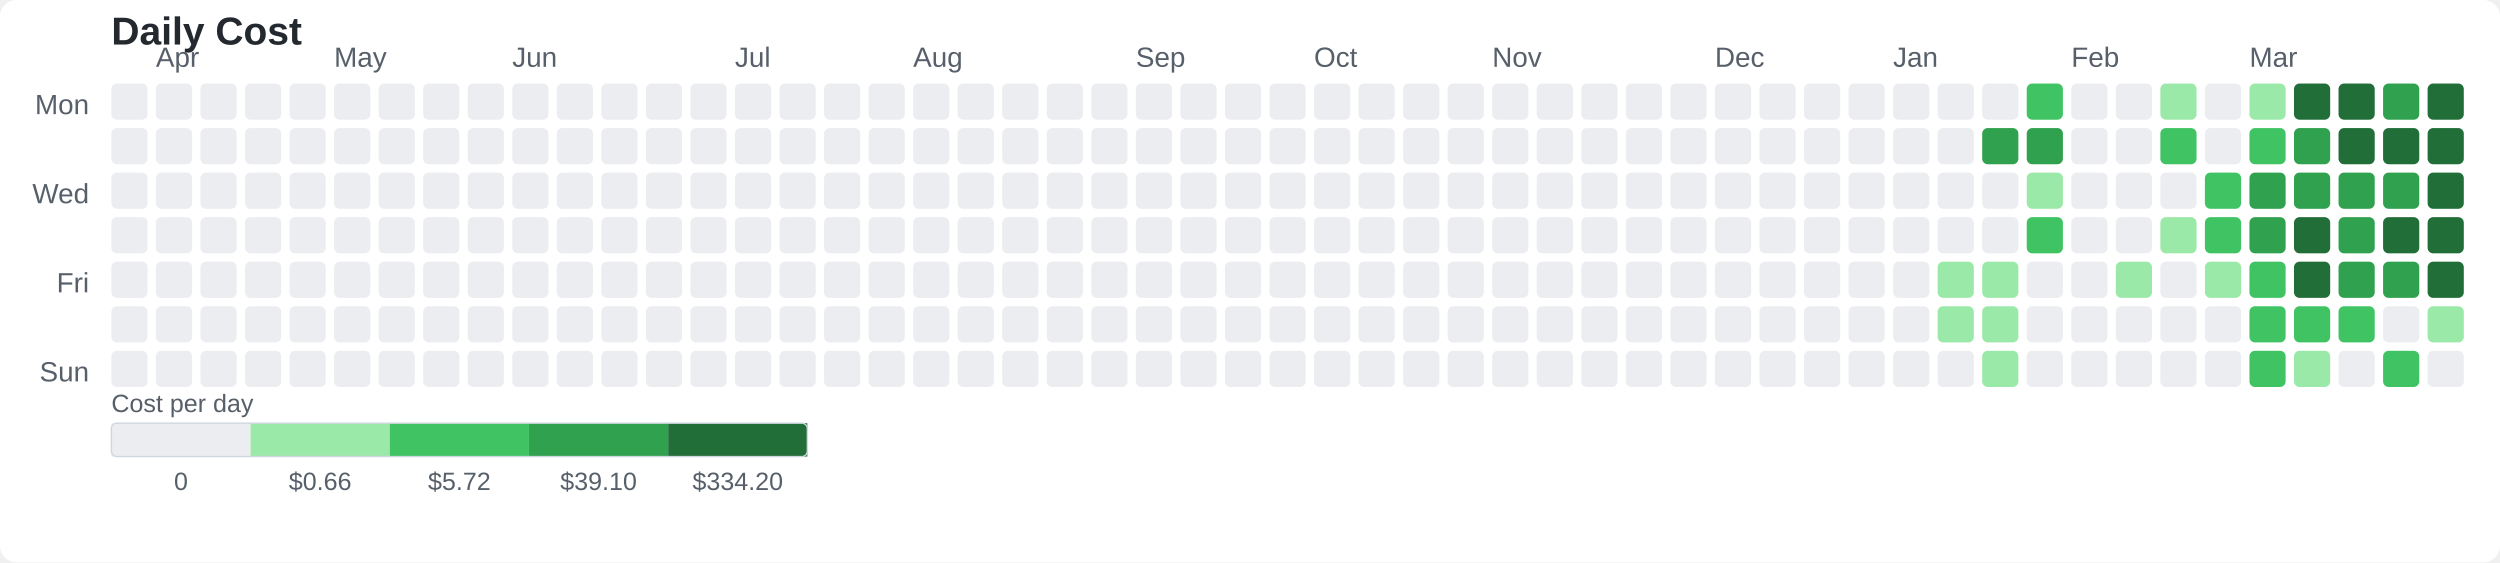
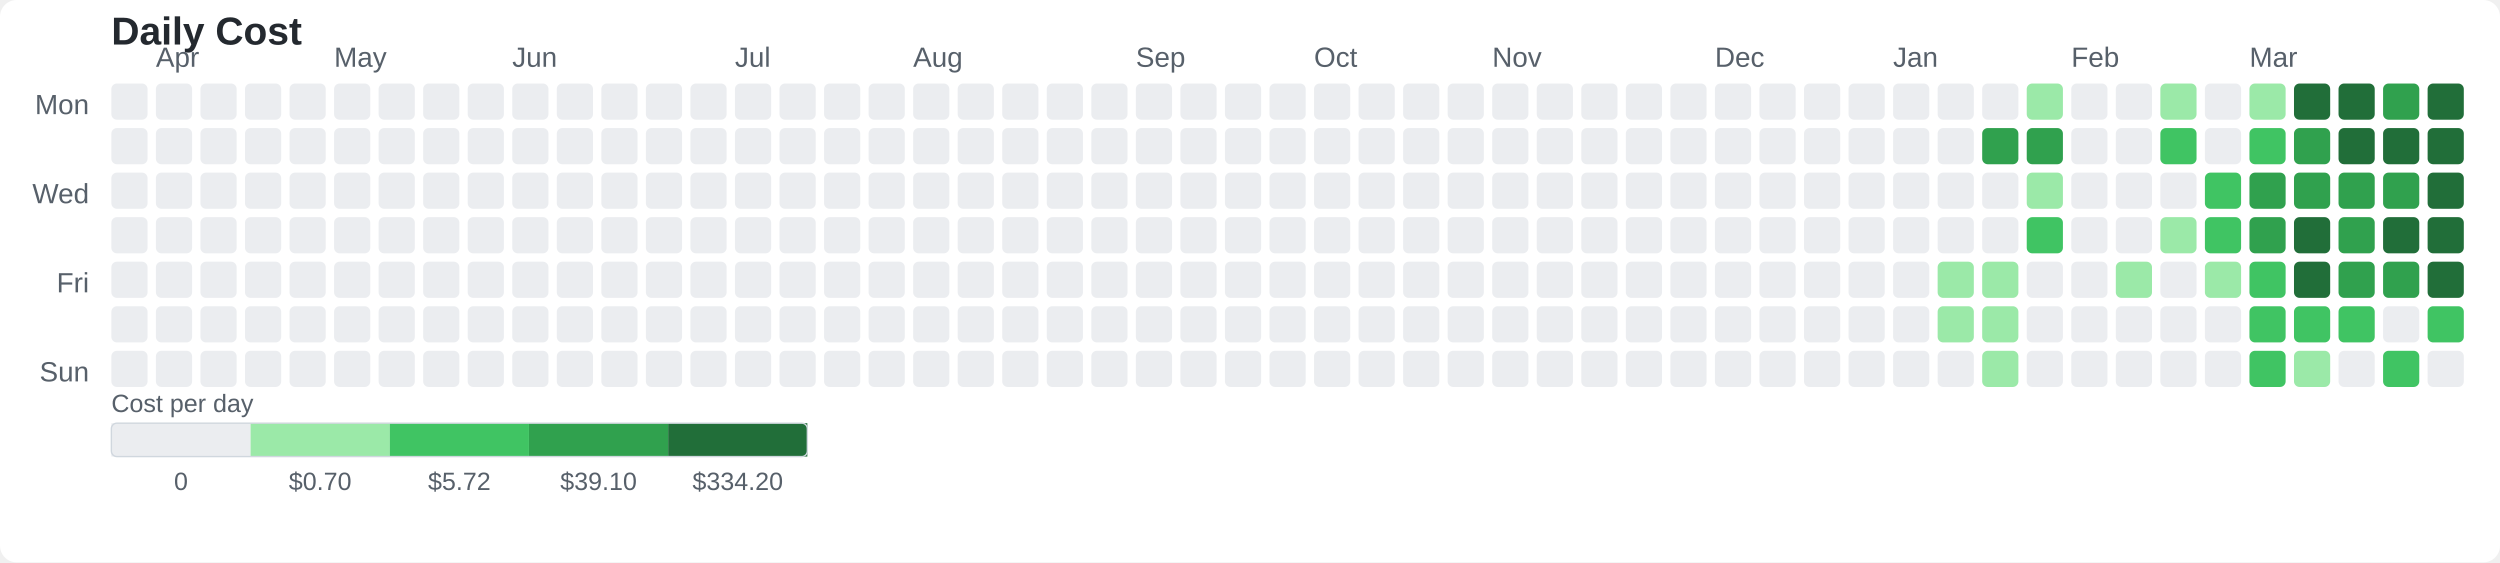
<svg xmlns="http://www.w3.org/2000/svg" width="898" height="202" viewBox="0 0 898 202">
  <rect width="898" height="202" fill="#ffffff" rx="6" />
  <text x="40" y="16" font-family="Arial, sans-serif" font-size="14" fill="#24292f" font-weight="bold">Daily Cost</text>
  <text x="32" y="41" font-family="Arial, sans-serif" font-size="10" fill="#57606a" text-anchor="end">Mon</text>
  <text x="32" y="73" font-family="Arial, sans-serif" font-size="10" fill="#57606a" text-anchor="end">Wed</text>
  <text x="32" y="105" font-family="Arial, sans-serif" font-size="10" fill="#57606a" text-anchor="end">Fri</text>
  <text x="32" y="137" font-family="Arial, sans-serif" font-size="10" fill="#57606a" text-anchor="end">Sun</text>
  <text x="56" y="24" font-family="Arial, sans-serif" font-size="10" fill="#57606a">Apr</text>
  <text x="120" y="24" font-family="Arial, sans-serif" font-size="10" fill="#57606a">May</text>
  <text x="184" y="24" font-family="Arial, sans-serif" font-size="10" fill="#57606a">Jun</text>
  <text x="264" y="24" font-family="Arial, sans-serif" font-size="10" fill="#57606a">Jul</text>
  <text x="328" y="24" font-family="Arial, sans-serif" font-size="10" fill="#57606a">Aug</text>
  <text x="408" y="24" font-family="Arial, sans-serif" font-size="10" fill="#57606a">Sep</text>
  <text x="472" y="24" font-family="Arial, sans-serif" font-size="10" fill="#57606a">Oct</text>
  <text x="536" y="24" font-family="Arial, sans-serif" font-size="10" fill="#57606a">Nov</text>
  <text x="616" y="24" font-family="Arial, sans-serif" font-size="10" fill="#57606a">Dec</text>
  <text x="680" y="24" font-family="Arial, sans-serif" font-size="10" fill="#57606a">Jan</text>
  <text x="744" y="24" font-family="Arial, sans-serif" font-size="10" fill="#57606a">Feb</text>
  <text x="808" y="24" font-family="Arial, sans-serif" font-size="10" fill="#57606a">Mar</text>
  <rect x="40" y="30" width="13" height="13" rx="2" ry="2" fill="#ebedf0" />
  <rect x="40" y="46" width="13" height="13" rx="2" ry="2" fill="#ebedf0" />
  <rect x="40" y="62" width="13" height="13" rx="2" ry="2" fill="#ebedf0" />
  <rect x="40" y="78" width="13" height="13" rx="2" ry="2" fill="#ebedf0" />
  <rect x="40" y="94" width="13" height="13" rx="2" ry="2" fill="#ebedf0" />
  <rect x="40" y="110" width="13" height="13" rx="2" ry="2" fill="#ebedf0">
    </rect>
  <rect x="40" y="126" width="13" height="13" rx="2" ry="2" fill="#ebedf0">
    </rect>
  <rect x="56" y="30" width="13" height="13" rx="2" ry="2" fill="#ebedf0">
    </rect>
  <rect x="56" y="46" width="13" height="13" rx="2" ry="2" fill="#ebedf0">
    </rect>
  <rect x="56" y="62" width="13" height="13" rx="2" ry="2" fill="#ebedf0">
    </rect>
  <rect x="56" y="78" width="13" height="13" rx="2" ry="2" fill="#ebedf0">
    </rect>
  <rect x="56" y="94" width="13" height="13" rx="2" ry="2" fill="#ebedf0">
    </rect>
  <rect x="56" y="110" width="13" height="13" rx="2" ry="2" fill="#ebedf0">
    </rect>
  <rect x="56" y="126" width="13" height="13" rx="2" ry="2" fill="#ebedf0">
    </rect>
  <rect x="72" y="30" width="13" height="13" rx="2" ry="2" fill="#ebedf0">
    </rect>
  <rect x="72" y="46" width="13" height="13" rx="2" ry="2" fill="#ebedf0">
    </rect>
  <rect x="72" y="62" width="13" height="13" rx="2" ry="2" fill="#ebedf0">
    </rect>
  <rect x="72" y="78" width="13" height="13" rx="2" ry="2" fill="#ebedf0">
    </rect>
  <rect x="72" y="94" width="13" height="13" rx="2" ry="2" fill="#ebedf0">
    </rect>
  <rect x="72" y="110" width="13" height="13" rx="2" ry="2" fill="#ebedf0">
    </rect>
  <rect x="72" y="126" width="13" height="13" rx="2" ry="2" fill="#ebedf0">
    </rect>
  <rect x="88" y="30" width="13" height="13" rx="2" ry="2" fill="#ebedf0">
    </rect>
  <rect x="88" y="46" width="13" height="13" rx="2" ry="2" fill="#ebedf0">
    </rect>
  <rect x="88" y="62" width="13" height="13" rx="2" ry="2" fill="#ebedf0">
    </rect>
  <rect x="88" y="78" width="13" height="13" rx="2" ry="2" fill="#ebedf0">
    </rect>
  <rect x="88" y="94" width="13" height="13" rx="2" ry="2" fill="#ebedf0">
    </rect>
  <rect x="88" y="110" width="13" height="13" rx="2" ry="2" fill="#ebedf0">
    </rect>
  <rect x="88" y="126" width="13" height="13" rx="2" ry="2" fill="#ebedf0">
    </rect>
  <rect x="104" y="30" width="13" height="13" rx="2" ry="2" fill="#ebedf0">
    </rect>
  <rect x="104" y="46" width="13" height="13" rx="2" ry="2" fill="#ebedf0">
    </rect>
  <rect x="104" y="62" width="13" height="13" rx="2" ry="2" fill="#ebedf0">
    </rect>
  <rect x="104" y="78" width="13" height="13" rx="2" ry="2" fill="#ebedf0">
    </rect>
  <rect x="104" y="94" width="13" height="13" rx="2" ry="2" fill="#ebedf0">
    </rect>
  <rect x="104" y="110" width="13" height="13" rx="2" ry="2" fill="#ebedf0">
    </rect>
  <rect x="104" y="126" width="13" height="13" rx="2" ry="2" fill="#ebedf0">
    </rect>
  <rect x="120" y="30" width="13" height="13" rx="2" ry="2" fill="#ebedf0">
    </rect>
  <rect x="120" y="46" width="13" height="13" rx="2" ry="2" fill="#ebedf0">
    </rect>
  <rect x="120" y="62" width="13" height="13" rx="2" ry="2" fill="#ebedf0">
    </rect>
  <rect x="120" y="78" width="13" height="13" rx="2" ry="2" fill="#ebedf0">
    </rect>
  <rect x="120" y="94" width="13" height="13" rx="2" ry="2" fill="#ebedf0">
    </rect>
  <rect x="120" y="110" width="13" height="13" rx="2" ry="2" fill="#ebedf0">
    </rect>
  <rect x="120" y="126" width="13" height="13" rx="2" ry="2" fill="#ebedf0">
    </rect>
  <rect x="136" y="30" width="13" height="13" rx="2" ry="2" fill="#ebedf0">
    </rect>
  <rect x="136" y="46" width="13" height="13" rx="2" ry="2" fill="#ebedf0">
    </rect>
  <rect x="136" y="62" width="13" height="13" rx="2" ry="2" fill="#ebedf0">
    </rect>
  <rect x="136" y="78" width="13" height="13" rx="2" ry="2" fill="#ebedf0">
    </rect>
  <rect x="136" y="94" width="13" height="13" rx="2" ry="2" fill="#ebedf0">
    </rect>
  <rect x="136" y="110" width="13" height="13" rx="2" ry="2" fill="#ebedf0">
    </rect>
  <rect x="136" y="126" width="13" height="13" rx="2" ry="2" fill="#ebedf0">
    </rect>
  <rect x="152" y="30" width="13" height="13" rx="2" ry="2" fill="#ebedf0">
    </rect>
  <rect x="152" y="46" width="13" height="13" rx="2" ry="2" fill="#ebedf0">
    </rect>
  <rect x="152" y="62" width="13" height="13" rx="2" ry="2" fill="#ebedf0">
    </rect>
  <rect x="152" y="78" width="13" height="13" rx="2" ry="2" fill="#ebedf0">
    </rect>
  <rect x="152" y="94" width="13" height="13" rx="2" ry="2" fill="#ebedf0">
    </rect>
  <rect x="152" y="110" width="13" height="13" rx="2" ry="2" fill="#ebedf0">
    </rect>
  <rect x="152" y="126" width="13" height="13" rx="2" ry="2" fill="#ebedf0">
    </rect>
  <rect x="168" y="30" width="13" height="13" rx="2" ry="2" fill="#ebedf0">
    </rect>
  <rect x="168" y="46" width="13" height="13" rx="2" ry="2" fill="#ebedf0">
    </rect>
  <rect x="168" y="62" width="13" height="13" rx="2" ry="2" fill="#ebedf0">
    </rect>
  <rect x="168" y="78" width="13" height="13" rx="2" ry="2" fill="#ebedf0">
    </rect>
  <rect x="168" y="94" width="13" height="13" rx="2" ry="2" fill="#ebedf0">
    </rect>
  <rect x="168" y="110" width="13" height="13" rx="2" ry="2" fill="#ebedf0">
    </rect>
  <rect x="168" y="126" width="13" height="13" rx="2" ry="2" fill="#ebedf0">
    </rect>
  <rect x="184" y="30" width="13" height="13" rx="2" ry="2" fill="#ebedf0">
    </rect>
  <rect x="184" y="46" width="13" height="13" rx="2" ry="2" fill="#ebedf0">
    </rect>
  <rect x="184" y="62" width="13" height="13" rx="2" ry="2" fill="#ebedf0">
    </rect>
  <rect x="184" y="78" width="13" height="13" rx="2" ry="2" fill="#ebedf0">
    </rect>
  <rect x="184" y="94" width="13" height="13" rx="2" ry="2" fill="#ebedf0">
    </rect>
  <rect x="184" y="110" width="13" height="13" rx="2" ry="2" fill="#ebedf0">
    </rect>
  <rect x="184" y="126" width="13" height="13" rx="2" ry="2" fill="#ebedf0">
    </rect>
  <rect x="200" y="30" width="13" height="13" rx="2" ry="2" fill="#ebedf0">
    </rect>
  <rect x="200" y="46" width="13" height="13" rx="2" ry="2" fill="#ebedf0">
    </rect>
  <rect x="200" y="62" width="13" height="13" rx="2" ry="2" fill="#ebedf0">
    </rect>
  <rect x="200" y="78" width="13" height="13" rx="2" ry="2" fill="#ebedf0">
    </rect>
  <rect x="200" y="94" width="13" height="13" rx="2" ry="2" fill="#ebedf0">
    </rect>
  <rect x="200" y="110" width="13" height="13" rx="2" ry="2" fill="#ebedf0">
    </rect>
  <rect x="200" y="126" width="13" height="13" rx="2" ry="2" fill="#ebedf0">
    </rect>
  <rect x="216" y="30" width="13" height="13" rx="2" ry="2" fill="#ebedf0">
    </rect>
  <rect x="216" y="46" width="13" height="13" rx="2" ry="2" fill="#ebedf0">
    </rect>
  <rect x="216" y="62" width="13" height="13" rx="2" ry="2" fill="#ebedf0">
    </rect>
  <rect x="216" y="78" width="13" height="13" rx="2" ry="2" fill="#ebedf0">
    </rect>
  <rect x="216" y="94" width="13" height="13" rx="2" ry="2" fill="#ebedf0">
    </rect>
  <rect x="216" y="110" width="13" height="13" rx="2" ry="2" fill="#ebedf0">
    </rect>
  <rect x="216" y="126" width="13" height="13" rx="2" ry="2" fill="#ebedf0">
    </rect>
  <rect x="232" y="30" width="13" height="13" rx="2" ry="2" fill="#ebedf0">
    </rect>
  <rect x="232" y="46" width="13" height="13" rx="2" ry="2" fill="#ebedf0">
    </rect>
  <rect x="232" y="62" width="13" height="13" rx="2" ry="2" fill="#ebedf0">
    </rect>
  <rect x="232" y="78" width="13" height="13" rx="2" ry="2" fill="#ebedf0">
    </rect>
  <rect x="232" y="94" width="13" height="13" rx="2" ry="2" fill="#ebedf0">
    </rect>
  <rect x="232" y="110" width="13" height="13" rx="2" ry="2" fill="#ebedf0">
    </rect>
  <rect x="232" y="126" width="13" height="13" rx="2" ry="2" fill="#ebedf0">
    </rect>
  <rect x="248" y="30" width="13" height="13" rx="2" ry="2" fill="#ebedf0">
    </rect>
  <rect x="248" y="46" width="13" height="13" rx="2" ry="2" fill="#ebedf0">
    </rect>
  <rect x="248" y="62" width="13" height="13" rx="2" ry="2" fill="#ebedf0">
    </rect>
  <rect x="248" y="78" width="13" height="13" rx="2" ry="2" fill="#ebedf0">
    </rect>
  <rect x="248" y="94" width="13" height="13" rx="2" ry="2" fill="#ebedf0">
    </rect>
  <rect x="248" y="110" width="13" height="13" rx="2" ry="2" fill="#ebedf0">
    </rect>
  <rect x="248" y="126" width="13" height="13" rx="2" ry="2" fill="#ebedf0">
    </rect>
  <rect x="264" y="30" width="13" height="13" rx="2" ry="2" fill="#ebedf0">
    </rect>
  <rect x="264" y="46" width="13" height="13" rx="2" ry="2" fill="#ebedf0">
    </rect>
  <rect x="264" y="62" width="13" height="13" rx="2" ry="2" fill="#ebedf0">
    </rect>
  <rect x="264" y="78" width="13" height="13" rx="2" ry="2" fill="#ebedf0">
    </rect>
  <rect x="264" y="94" width="13" height="13" rx="2" ry="2" fill="#ebedf0">
    </rect>
  <rect x="264" y="110" width="13" height="13" rx="2" ry="2" fill="#ebedf0">
    </rect>
  <rect x="264" y="126" width="13" height="13" rx="2" ry="2" fill="#ebedf0">
    </rect>
  <rect x="280" y="30" width="13" height="13" rx="2" ry="2" fill="#ebedf0">
    </rect>
  <rect x="280" y="46" width="13" height="13" rx="2" ry="2" fill="#ebedf0">
    </rect>
  <rect x="280" y="62" width="13" height="13" rx="2" ry="2" fill="#ebedf0">
    </rect>
  <rect x="280" y="78" width="13" height="13" rx="2" ry="2" fill="#ebedf0">
    </rect>
  <rect x="280" y="94" width="13" height="13" rx="2" ry="2" fill="#ebedf0">
    </rect>
  <rect x="280" y="110" width="13" height="13" rx="2" ry="2" fill="#ebedf0">
    </rect>
  <rect x="280" y="126" width="13" height="13" rx="2" ry="2" fill="#ebedf0">
    </rect>
  <rect x="296" y="30" width="13" height="13" rx="2" ry="2" fill="#ebedf0">
    </rect>
  <rect x="296" y="46" width="13" height="13" rx="2" ry="2" fill="#ebedf0">
    </rect>
  <rect x="296" y="62" width="13" height="13" rx="2" ry="2" fill="#ebedf0">
    </rect>
  <rect x="296" y="78" width="13" height="13" rx="2" ry="2" fill="#ebedf0">
    </rect>
  <rect x="296" y="94" width="13" height="13" rx="2" ry="2" fill="#ebedf0">
    </rect>
  <rect x="296" y="110" width="13" height="13" rx="2" ry="2" fill="#ebedf0">
    </rect>
  <rect x="296" y="126" width="13" height="13" rx="2" ry="2" fill="#ebedf0">
    </rect>
  <rect x="312" y="30" width="13" height="13" rx="2" ry="2" fill="#ebedf0">
    </rect>
  <rect x="312" y="46" width="13" height="13" rx="2" ry="2" fill="#ebedf0">
    </rect>
  <rect x="312" y="62" width="13" height="13" rx="2" ry="2" fill="#ebedf0">
    </rect>
  <rect x="312" y="78" width="13" height="13" rx="2" ry="2" fill="#ebedf0">
    </rect>
  <rect x="312" y="94" width="13" height="13" rx="2" ry="2" fill="#ebedf0">
    </rect>
  <rect x="312" y="110" width="13" height="13" rx="2" ry="2" fill="#ebedf0">
    </rect>
  <rect x="312" y="126" width="13" height="13" rx="2" ry="2" fill="#ebedf0">
    </rect>
  <rect x="328" y="30" width="13" height="13" rx="2" ry="2" fill="#ebedf0">
    </rect>
  <rect x="328" y="46" width="13" height="13" rx="2" ry="2" fill="#ebedf0">
    </rect>
  <rect x="328" y="62" width="13" height="13" rx="2" ry="2" fill="#ebedf0">
    </rect>
  <rect x="328" y="78" width="13" height="13" rx="2" ry="2" fill="#ebedf0">
    </rect>
  <rect x="328" y="94" width="13" height="13" rx="2" ry="2" fill="#ebedf0">
    </rect>
  <rect x="328" y="110" width="13" height="13" rx="2" ry="2" fill="#ebedf0">
    </rect>
  <rect x="328" y="126" width="13" height="13" rx="2" ry="2" fill="#ebedf0">
    </rect>
  <rect x="344" y="30" width="13" height="13" rx="2" ry="2" fill="#ebedf0">
    </rect>
  <rect x="344" y="46" width="13" height="13" rx="2" ry="2" fill="#ebedf0">
    </rect>
  <rect x="344" y="62" width="13" height="13" rx="2" ry="2" fill="#ebedf0">
    </rect>
  <rect x="344" y="78" width="13" height="13" rx="2" ry="2" fill="#ebedf0">
    </rect>
  <rect x="344" y="94" width="13" height="13" rx="2" ry="2" fill="#ebedf0">
    </rect>
  <rect x="344" y="110" width="13" height="13" rx="2" ry="2" fill="#ebedf0">
    </rect>
  <rect x="344" y="126" width="13" height="13" rx="2" ry="2" fill="#ebedf0">
    </rect>
  <rect x="360" y="30" width="13" height="13" rx="2" ry="2" fill="#ebedf0">
    </rect>
  <rect x="360" y="46" width="13" height="13" rx="2" ry="2" fill="#ebedf0">
    </rect>
  <rect x="360" y="62" width="13" height="13" rx="2" ry="2" fill="#ebedf0">
    </rect>
  <rect x="360" y="78" width="13" height="13" rx="2" ry="2" fill="#ebedf0">
    </rect>
  <rect x="360" y="94" width="13" height="13" rx="2" ry="2" fill="#ebedf0">
    </rect>
  <rect x="360" y="110" width="13" height="13" rx="2" ry="2" fill="#ebedf0">
    </rect>
  <rect x="360" y="126" width="13" height="13" rx="2" ry="2" fill="#ebedf0">
    </rect>
  <rect x="376" y="30" width="13" height="13" rx="2" ry="2" fill="#ebedf0">
    </rect>
  <rect x="376" y="46" width="13" height="13" rx="2" ry="2" fill="#ebedf0">
    </rect>
  <rect x="376" y="62" width="13" height="13" rx="2" ry="2" fill="#ebedf0">
    </rect>
  <rect x="376" y="78" width="13" height="13" rx="2" ry="2" fill="#ebedf0">
    </rect>
  <rect x="376" y="94" width="13" height="13" rx="2" ry="2" fill="#ebedf0">
    </rect>
  <rect x="376" y="110" width="13" height="13" rx="2" ry="2" fill="#ebedf0">
    </rect>
  <rect x="376" y="126" width="13" height="13" rx="2" ry="2" fill="#ebedf0">
    </rect>
  <rect x="392" y="30" width="13" height="13" rx="2" ry="2" fill="#ebedf0">
    </rect>
  <rect x="392" y="46" width="13" height="13" rx="2" ry="2" fill="#ebedf0">
    </rect>
  <rect x="392" y="62" width="13" height="13" rx="2" ry="2" fill="#ebedf0">
    </rect>
  <rect x="392" y="78" width="13" height="13" rx="2" ry="2" fill="#ebedf0">
    </rect>
  <rect x="392" y="94" width="13" height="13" rx="2" ry="2" fill="#ebedf0">
    </rect>
  <rect x="392" y="110" width="13" height="13" rx="2" ry="2" fill="#ebedf0">
    </rect>
  <rect x="392" y="126" width="13" height="13" rx="2" ry="2" fill="#ebedf0">
    </rect>
  <rect x="408" y="30" width="13" height="13" rx="2" ry="2" fill="#ebedf0">
    </rect>
  <rect x="408" y="46" width="13" height="13" rx="2" ry="2" fill="#ebedf0">
    </rect>
  <rect x="408" y="62" width="13" height="13" rx="2" ry="2" fill="#ebedf0">
    </rect>
  <rect x="408" y="78" width="13" height="13" rx="2" ry="2" fill="#ebedf0">
    </rect>
  <rect x="408" y="94" width="13" height="13" rx="2" ry="2" fill="#ebedf0">
    </rect>
  <rect x="408" y="110" width="13" height="13" rx="2" ry="2" fill="#ebedf0">
    </rect>
  <rect x="408" y="126" width="13" height="13" rx="2" ry="2" fill="#ebedf0">
    </rect>
  <rect x="424" y="30" width="13" height="13" rx="2" ry="2" fill="#ebedf0">
    </rect>
  <rect x="424" y="46" width="13" height="13" rx="2" ry="2" fill="#ebedf0">
    </rect>
  <rect x="424" y="62" width="13" height="13" rx="2" ry="2" fill="#ebedf0">
    </rect>
  <rect x="424" y="78" width="13" height="13" rx="2" ry="2" fill="#ebedf0">
    </rect>
  <rect x="424" y="94" width="13" height="13" rx="2" ry="2" fill="#ebedf0">
    </rect>
  <rect x="424" y="110" width="13" height="13" rx="2" ry="2" fill="#ebedf0">
    </rect>
  <rect x="424" y="126" width="13" height="13" rx="2" ry="2" fill="#ebedf0">
    </rect>
  <rect x="440" y="30" width="13" height="13" rx="2" ry="2" fill="#ebedf0">
    </rect>
  <rect x="440" y="46" width="13" height="13" rx="2" ry="2" fill="#ebedf0">
    </rect>
  <rect x="440" y="62" width="13" height="13" rx="2" ry="2" fill="#ebedf0">
    </rect>
  <rect x="440" y="78" width="13" height="13" rx="2" ry="2" fill="#ebedf0">
    </rect>
  <rect x="440" y="94" width="13" height="13" rx="2" ry="2" fill="#ebedf0">
    </rect>
  <rect x="440" y="110" width="13" height="13" rx="2" ry="2" fill="#ebedf0">
    </rect>
  <rect x="440" y="126" width="13" height="13" rx="2" ry="2" fill="#ebedf0">
    </rect>
  <rect x="456" y="30" width="13" height="13" rx="2" ry="2" fill="#ebedf0">
    </rect>
  <rect x="456" y="46" width="13" height="13" rx="2" ry="2" fill="#ebedf0">
    </rect>
  <rect x="456" y="62" width="13" height="13" rx="2" ry="2" fill="#ebedf0">
    </rect>
  <rect x="456" y="78" width="13" height="13" rx="2" ry="2" fill="#ebedf0">
    </rect>
  <rect x="456" y="94" width="13" height="13" rx="2" ry="2" fill="#ebedf0">
    </rect>
  <rect x="456" y="110" width="13" height="13" rx="2" ry="2" fill="#ebedf0">
    </rect>
  <rect x="456" y="126" width="13" height="13" rx="2" ry="2" fill="#ebedf0">
    </rect>
  <rect x="472" y="30" width="13" height="13" rx="2" ry="2" fill="#ebedf0">
    </rect>
  <rect x="472" y="46" width="13" height="13" rx="2" ry="2" fill="#ebedf0">
    </rect>
  <rect x="472" y="62" width="13" height="13" rx="2" ry="2" fill="#ebedf0">
    </rect>
  <rect x="472" y="78" width="13" height="13" rx="2" ry="2" fill="#ebedf0">
    </rect>
  <rect x="472" y="94" width="13" height="13" rx="2" ry="2" fill="#ebedf0">
    </rect>
  <rect x="472" y="110" width="13" height="13" rx="2" ry="2" fill="#ebedf0">
    </rect>
  <rect x="472" y="126" width="13" height="13" rx="2" ry="2" fill="#ebedf0">
    </rect>
  <rect x="488" y="30" width="13" height="13" rx="2" ry="2" fill="#ebedf0">
    </rect>
  <rect x="488" y="46" width="13" height="13" rx="2" ry="2" fill="#ebedf0">
    </rect>
  <rect x="488" y="62" width="13" height="13" rx="2" ry="2" fill="#ebedf0">
    </rect>
  <rect x="488" y="78" width="13" height="13" rx="2" ry="2" fill="#ebedf0">
    </rect>
  <rect x="488" y="94" width="13" height="13" rx="2" ry="2" fill="#ebedf0">
    </rect>
  <rect x="488" y="110" width="13" height="13" rx="2" ry="2" fill="#ebedf0">
    </rect>
  <rect x="488" y="126" width="13" height="13" rx="2" ry="2" fill="#ebedf0">
    </rect>
  <rect x="504" y="30" width="13" height="13" rx="2" ry="2" fill="#ebedf0">
    </rect>
  <rect x="504" y="46" width="13" height="13" rx="2" ry="2" fill="#ebedf0">
    </rect>
  <rect x="504" y="62" width="13" height="13" rx="2" ry="2" fill="#ebedf0">
    </rect>
  <rect x="504" y="78" width="13" height="13" rx="2" ry="2" fill="#ebedf0">
    </rect>
  <rect x="504" y="94" width="13" height="13" rx="2" ry="2" fill="#ebedf0">
    </rect>
  <rect x="504" y="110" width="13" height="13" rx="2" ry="2" fill="#ebedf0">
    </rect>
  <rect x="504" y="126" width="13" height="13" rx="2" ry="2" fill="#ebedf0">
    </rect>
  <rect x="520" y="30" width="13" height="13" rx="2" ry="2" fill="#ebedf0">
    </rect>
  <rect x="520" y="46" width="13" height="13" rx="2" ry="2" fill="#ebedf0">
    </rect>
  <rect x="520" y="62" width="13" height="13" rx="2" ry="2" fill="#ebedf0">
    </rect>
  <rect x="520" y="78" width="13" height="13" rx="2" ry="2" fill="#ebedf0">
    </rect>
  <rect x="520" y="94" width="13" height="13" rx="2" ry="2" fill="#ebedf0">
    </rect>
  <rect x="520" y="110" width="13" height="13" rx="2" ry="2" fill="#ebedf0">
    </rect>
  <rect x="520" y="126" width="13" height="13" rx="2" ry="2" fill="#ebedf0">
    </rect>
  <rect x="536" y="30" width="13" height="13" rx="2" ry="2" fill="#ebedf0">
    </rect>
  <rect x="536" y="46" width="13" height="13" rx="2" ry="2" fill="#ebedf0">
    </rect>
  <rect x="536" y="62" width="13" height="13" rx="2" ry="2" fill="#ebedf0">
    </rect>
  <rect x="536" y="78" width="13" height="13" rx="2" ry="2" fill="#ebedf0">
    </rect>
  <rect x="536" y="94" width="13" height="13" rx="2" ry="2" fill="#ebedf0">
    </rect>
  <rect x="536" y="110" width="13" height="13" rx="2" ry="2" fill="#ebedf0">
    </rect>
  <rect x="536" y="126" width="13" height="13" rx="2" ry="2" fill="#ebedf0">
    </rect>
  <rect x="552" y="30" width="13" height="13" rx="2" ry="2" fill="#ebedf0">
    </rect>
  <rect x="552" y="46" width="13" height="13" rx="2" ry="2" fill="#ebedf0">
    </rect>
  <rect x="552" y="62" width="13" height="13" rx="2" ry="2" fill="#ebedf0">
    </rect>
  <rect x="552" y="78" width="13" height="13" rx="2" ry="2" fill="#ebedf0">
    </rect>
  <rect x="552" y="94" width="13" height="13" rx="2" ry="2" fill="#ebedf0">
    </rect>
  <rect x="552" y="110" width="13" height="13" rx="2" ry="2" fill="#ebedf0">
    </rect>
  <rect x="552" y="126" width="13" height="13" rx="2" ry="2" fill="#ebedf0">
    </rect>
  <rect x="568" y="30" width="13" height="13" rx="2" ry="2" fill="#ebedf0">
    </rect>
  <rect x="568" y="46" width="13" height="13" rx="2" ry="2" fill="#ebedf0">
    </rect>
  <rect x="568" y="62" width="13" height="13" rx="2" ry="2" fill="#ebedf0">
    </rect>
  <rect x="568" y="78" width="13" height="13" rx="2" ry="2" fill="#ebedf0">
    </rect>
  <rect x="568" y="94" width="13" height="13" rx="2" ry="2" fill="#ebedf0">
    </rect>
  <rect x="568" y="110" width="13" height="13" rx="2" ry="2" fill="#ebedf0">
    </rect>
  <rect x="568" y="126" width="13" height="13" rx="2" ry="2" fill="#ebedf0">
    </rect>
  <rect x="584" y="30" width="13" height="13" rx="2" ry="2" fill="#ebedf0">
    </rect>
  <rect x="584" y="46" width="13" height="13" rx="2" ry="2" fill="#ebedf0">
    </rect>
  <rect x="584" y="62" width="13" height="13" rx="2" ry="2" fill="#ebedf0">
    </rect>
  <rect x="584" y="78" width="13" height="13" rx="2" ry="2" fill="#ebedf0">
    </rect>
  <rect x="584" y="94" width="13" height="13" rx="2" ry="2" fill="#ebedf0">
    </rect>
  <rect x="584" y="110" width="13" height="13" rx="2" ry="2" fill="#ebedf0">
    </rect>
  <rect x="584" y="126" width="13" height="13" rx="2" ry="2" fill="#ebedf0">
    </rect>
  <rect x="600" y="30" width="13" height="13" rx="2" ry="2" fill="#ebedf0">
    </rect>
  <rect x="600" y="46" width="13" height="13" rx="2" ry="2" fill="#ebedf0">
    </rect>
  <rect x="600" y="62" width="13" height="13" rx="2" ry="2" fill="#ebedf0">
    </rect>
  <rect x="600" y="78" width="13" height="13" rx="2" ry="2" fill="#ebedf0">
    </rect>
  <rect x="600" y="94" width="13" height="13" rx="2" ry="2" fill="#ebedf0">
    </rect>
  <rect x="600" y="110" width="13" height="13" rx="2" ry="2" fill="#ebedf0">
    </rect>
  <rect x="600" y="126" width="13" height="13" rx="2" ry="2" fill="#ebedf0">
    </rect>
  <rect x="616" y="30" width="13" height="13" rx="2" ry="2" fill="#ebedf0">
    </rect>
  <rect x="616" y="46" width="13" height="13" rx="2" ry="2" fill="#ebedf0">
    </rect>
  <rect x="616" y="62" width="13" height="13" rx="2" ry="2" fill="#ebedf0">
    </rect>
  <rect x="616" y="78" width="13" height="13" rx="2" ry="2" fill="#ebedf0">
    </rect>
  <rect x="616" y="94" width="13" height="13" rx="2" ry="2" fill="#ebedf0">
    </rect>
  <rect x="616" y="110" width="13" height="13" rx="2" ry="2" fill="#ebedf0">
    </rect>
  <rect x="616" y="126" width="13" height="13" rx="2" ry="2" fill="#ebedf0">
    </rect>
  <rect x="632" y="30" width="13" height="13" rx="2" ry="2" fill="#ebedf0">
    </rect>
  <rect x="632" y="46" width="13" height="13" rx="2" ry="2" fill="#ebedf0">
    </rect>
  <rect x="632" y="62" width="13" height="13" rx="2" ry="2" fill="#ebedf0">
    </rect>
  <rect x="632" y="78" width="13" height="13" rx="2" ry="2" fill="#ebedf0">
    </rect>
  <rect x="632" y="94" width="13" height="13" rx="2" ry="2" fill="#ebedf0">
    </rect>
  <rect x="632" y="110" width="13" height="13" rx="2" ry="2" fill="#ebedf0">
    </rect>
  <rect x="632" y="126" width="13" height="13" rx="2" ry="2" fill="#ebedf0">
    </rect>
  <rect x="648" y="30" width="13" height="13" rx="2" ry="2" fill="#ebedf0">
    </rect>
  <rect x="648" y="46" width="13" height="13" rx="2" ry="2" fill="#ebedf0">
    </rect>
  <rect x="648" y="62" width="13" height="13" rx="2" ry="2" fill="#ebedf0">
    </rect>
  <rect x="648" y="78" width="13" height="13" rx="2" ry="2" fill="#ebedf0">
    </rect>
  <rect x="648" y="94" width="13" height="13" rx="2" ry="2" fill="#ebedf0">
    </rect>
  <rect x="648" y="110" width="13" height="13" rx="2" ry="2" fill="#ebedf0">
    </rect>
  <rect x="648" y="126" width="13" height="13" rx="2" ry="2" fill="#ebedf0">
    </rect>
  <rect x="664" y="30" width="13" height="13" rx="2" ry="2" fill="#ebedf0">
    </rect>
  <rect x="664" y="46" width="13" height="13" rx="2" ry="2" fill="#ebedf0">
    </rect>
  <rect x="664" y="62" width="13" height="13" rx="2" ry="2" fill="#ebedf0">
    </rect>
  <rect x="664" y="78" width="13" height="13" rx="2" ry="2" fill="#ebedf0">
    </rect>
  <rect x="664" y="94" width="13" height="13" rx="2" ry="2" fill="#ebedf0">
    </rect>
  <rect x="664" y="110" width="13" height="13" rx="2" ry="2" fill="#ebedf0">
    </rect>
  <rect x="664" y="126" width="13" height="13" rx="2" ry="2" fill="#ebedf0">
    </rect>
  <rect x="680" y="30" width="13" height="13" rx="2" ry="2" fill="#ebedf0">
    </rect>
  <rect x="680" y="46" width="13" height="13" rx="2" ry="2" fill="#ebedf0">
    </rect>
  <rect x="680" y="62" width="13" height="13" rx="2" ry="2" fill="#ebedf0">
    </rect>
  <rect x="680" y="78" width="13" height="13" rx="2" ry="2" fill="#ebedf0">
    </rect>
  <rect x="680" y="94" width="13" height="13" rx="2" ry="2" fill="#ebedf0">
    </rect>
  <rect x="680" y="110" width="13" height="13" rx="2" ry="2" fill="#ebedf0">
    </rect>
  <rect x="680" y="126" width="13" height="13" rx="2" ry="2" fill="#ebedf0">
    </rect>
  <rect x="696" y="30" width="13" height="13" rx="2" ry="2" fill="#ebedf0">
    </rect>
  <rect x="696" y="46" width="13" height="13" rx="2" ry="2" fill="#ebedf0">
    </rect>
  <rect x="696" y="62" width="13" height="13" rx="2" ry="2" fill="#ebedf0">
    </rect>
  <rect x="696" y="78" width="13" height="13" rx="2" ry="2" fill="#ebedf0">
    </rect>
  <rect x="696" y="94" width="13" height="13" rx="2" ry="2" fill="#9be9a8">
    </rect>
  <rect x="696" y="110" width="13" height="13" rx="2" ry="2" fill="#9be9a8">
    </rect>
  <rect x="696" y="126" width="13" height="13" rx="2" ry="2" fill="#ebedf0">
    </rect>
  <rect x="712" y="30" width="13" height="13" rx="2" ry="2" fill="#ebedf0">
    </rect>
  <rect x="712" y="46" width="13" height="13" rx="2" ry="2" fill="#30a14e">
    </rect>
  <rect x="712" y="62" width="13" height="13" rx="2" ry="2" fill="#ebedf0">
    </rect>
  <rect x="712" y="78" width="13" height="13" rx="2" ry="2" fill="#ebedf0">
    </rect>
  <rect x="712" y="94" width="13" height="13" rx="2" ry="2" fill="#9be9a8">
    </rect>
  <rect x="712" y="110" width="13" height="13" rx="2" ry="2" fill="#9be9a8">
    </rect>
  <rect x="712" y="126" width="13" height="13" rx="2" ry="2" fill="#9be9a8">
    </rect>
-   <rect x="728" y="30" width="13" height="13" rx="2" ry="2" fill="#40c463">
+   <rect x="728" y="30" width="13" height="13" rx="2" ry="2" fill="#9be9a8">
    </rect>
  <rect x="728" y="46" width="13" height="13" rx="2" ry="2" fill="#30a14e">
    </rect>
  <rect x="728" y="62" width="13" height="13" rx="2" ry="2" fill="#9be9a8">
    </rect>
  <rect x="728" y="78" width="13" height="13" rx="2" ry="2" fill="#40c463">
    </rect>
  <rect x="728" y="94" width="13" height="13" rx="2" ry="2" fill="#ebedf0">
    </rect>
  <rect x="728" y="110" width="13" height="13" rx="2" ry="2" fill="#ebedf0">
    </rect>
  <rect x="728" y="126" width="13" height="13" rx="2" ry="2" fill="#ebedf0">
    </rect>
  <rect x="744" y="30" width="13" height="13" rx="2" ry="2" fill="#ebedf0">
    </rect>
  <rect x="744" y="46" width="13" height="13" rx="2" ry="2" fill="#ebedf0">
    </rect>
  <rect x="744" y="62" width="13" height="13" rx="2" ry="2" fill="#ebedf0">
    </rect>
  <rect x="744" y="78" width="13" height="13" rx="2" ry="2" fill="#ebedf0">
    </rect>
  <rect x="744" y="94" width="13" height="13" rx="2" ry="2" fill="#ebedf0">
    </rect>
  <rect x="744" y="110" width="13" height="13" rx="2" ry="2" fill="#ebedf0">
    </rect>
  <rect x="744" y="126" width="13" height="13" rx="2" ry="2" fill="#ebedf0">
    </rect>
  <rect x="760" y="30" width="13" height="13" rx="2" ry="2" fill="#ebedf0">
    </rect>
  <rect x="760" y="46" width="13" height="13" rx="2" ry="2" fill="#ebedf0">
    </rect>
  <rect x="760" y="62" width="13" height="13" rx="2" ry="2" fill="#ebedf0">
    </rect>
  <rect x="760" y="78" width="13" height="13" rx="2" ry="2" fill="#ebedf0">
    </rect>
  <rect x="760" y="94" width="13" height="13" rx="2" ry="2" fill="#9be9a8">
    </rect>
  <rect x="760" y="110" width="13" height="13" rx="2" ry="2" fill="#ebedf0">
    </rect>
  <rect x="760" y="126" width="13" height="13" rx="2" ry="2" fill="#ebedf0">
    </rect>
  <rect x="776" y="30" width="13" height="13" rx="2" ry="2" fill="#9be9a8">
    </rect>
  <rect x="776" y="46" width="13" height="13" rx="2" ry="2" fill="#40c463">
    </rect>
  <rect x="776" y="62" width="13" height="13" rx="2" ry="2" fill="#ebedf0">
    </rect>
  <rect x="776" y="78" width="13" height="13" rx="2" ry="2" fill="#9be9a8">
    </rect>
  <rect x="776" y="94" width="13" height="13" rx="2" ry="2" fill="#ebedf0">
    </rect>
  <rect x="776" y="110" width="13" height="13" rx="2" ry="2" fill="#ebedf0">
    </rect>
  <rect x="776" y="126" width="13" height="13" rx="2" ry="2" fill="#ebedf0">
    </rect>
  <rect x="792" y="30" width="13" height="13" rx="2" ry="2" fill="#ebedf0">
    </rect>
  <rect x="792" y="46" width="13" height="13" rx="2" ry="2" fill="#ebedf0">
    </rect>
  <rect x="792" y="62" width="13" height="13" rx="2" ry="2" fill="#40c463">
    </rect>
  <rect x="792" y="78" width="13" height="13" rx="2" ry="2" fill="#40c463">
    </rect>
  <rect x="792" y="94" width="13" height="13" rx="2" ry="2" fill="#9be9a8">
    </rect>
  <rect x="792" y="110" width="13" height="13" rx="2" ry="2" fill="#ebedf0">
    </rect>
  <rect x="792" y="126" width="13" height="13" rx="2" ry="2" fill="#ebedf0">
    </rect>
  <rect x="808" y="30" width="13" height="13" rx="2" ry="2" fill="#9be9a8">
    </rect>
  <rect x="808" y="46" width="13" height="13" rx="2" ry="2" fill="#40c463">
    </rect>
  <rect x="808" y="62" width="13" height="13" rx="2" ry="2" fill="#30a14e">
    </rect>
  <rect x="808" y="78" width="13" height="13" rx="2" ry="2" fill="#30a14e">
    </rect>
  <rect x="808" y="94" width="13" height="13" rx="2" ry="2" fill="#40c463">
    </rect>
  <rect x="808" y="110" width="13" height="13" rx="2" ry="2" fill="#40c463">
    </rect>
  <rect x="808" y="126" width="13" height="13" rx="2" ry="2" fill="#40c463">
    </rect>
  <rect x="824" y="30" width="13" height="13" rx="2" ry="2" fill="#216e39">
    </rect>
  <rect x="824" y="46" width="13" height="13" rx="2" ry="2" fill="#30a14e">
    </rect>
  <rect x="824" y="62" width="13" height="13" rx="2" ry="2" fill="#30a14e">
    </rect>
  <rect x="824" y="78" width="13" height="13" rx="2" ry="2" fill="#216e39">
    </rect>
  <rect x="824" y="94" width="13" height="13" rx="2" ry="2" fill="#216e39">
    </rect>
  <rect x="824" y="110" width="13" height="13" rx="2" ry="2" fill="#40c463">
    </rect>
  <rect x="824" y="126" width="13" height="13" rx="2" ry="2" fill="#9be9a8">
    </rect>
  <rect x="840" y="30" width="13" height="13" rx="2" ry="2" fill="#216e39">
    </rect>
  <rect x="840" y="46" width="13" height="13" rx="2" ry="2" fill="#216e39">
    </rect>
  <rect x="840" y="62" width="13" height="13" rx="2" ry="2" fill="#30a14e">
    </rect>
  <rect x="840" y="78" width="13" height="13" rx="2" ry="2" fill="#30a14e">
    </rect>
  <rect x="840" y="94" width="13" height="13" rx="2" ry="2" fill="#30a14e">
    </rect>
  <rect x="840" y="110" width="13" height="13" rx="2" ry="2" fill="#40c463">
    </rect>
  <rect x="840" y="126" width="13" height="13" rx="2" ry="2" fill="#ebedf0">
    </rect>
  <rect x="856" y="30" width="13" height="13" rx="2" ry="2" fill="#30a14e">
    </rect>
  <rect x="856" y="46" width="13" height="13" rx="2" ry="2" fill="#216e39">
    </rect>
  <rect x="856" y="62" width="13" height="13" rx="2" ry="2" fill="#30a14e">
    </rect>
  <rect x="856" y="78" width="13" height="13" rx="2" ry="2" fill="#216e39">
    </rect>
  <rect x="856" y="94" width="13" height="13" rx="2" ry="2" fill="#30a14e">
    </rect>
  <rect x="856" y="110" width="13" height="13" rx="2" ry="2" fill="#ebedf0">
    </rect>
  <rect x="856" y="126" width="13" height="13" rx="2" ry="2" fill="#40c463">
    </rect>
  <rect x="872" y="30" width="13" height="13" rx="2" ry="2" fill="#216e39">
    </rect>
  <rect x="872" y="46" width="13" height="13" rx="2" ry="2" fill="#216e39">
    </rect>
  <rect x="872" y="62" width="13" height="13" rx="2" ry="2" fill="#216e39">
    </rect>
  <rect x="872" y="78" width="13" height="13" rx="2" ry="2" fill="#216e39">
    </rect>
  <rect x="872" y="94" width="13" height="13" rx="2" ry="2" fill="#216e39">
    </rect>
-   <rect x="872" y="110" width="13" height="13" rx="2" ry="2" fill="#9be9a8">
+   <rect x="872" y="110" width="13" height="13" rx="2" ry="2" fill="#40c463">
    </rect>
  <rect x="872" y="126" width="13" height="13" rx="2" ry="2" fill="#ebedf0" />
  <rect x="40" y="152" width="50" height="12" fill="#ebedf0" />
  <rect x="90" y="152" width="50" height="12" fill="#9be9a8" />
  <rect x="140" y="152" width="50" height="12" fill="#40c463" />
  <rect x="190" y="152" width="50" height="12" fill="#30a14e" />
  <rect x="240" y="152" width="50" height="12" fill="#216e39" />
  <rect x="40" y="152" width="250" height="12" fill="none" stroke="#d0d7de" stroke-width="0.5" rx="2" />
  <text x="65" y="176" font-family="Arial, sans-serif" font-size="9" fill="#57606a" text-anchor="middle">0</text>
-   <text x="115" y="176" font-family="Arial, sans-serif" font-size="9" fill="#57606a" text-anchor="middle">$0.66</text>
+   <text x="115" y="176" font-family="Arial, sans-serif" font-size="9" fill="#57606a" text-anchor="middle">$0.70</text>
  <text x="165" y="176" font-family="Arial, sans-serif" font-size="9" fill="#57606a" text-anchor="middle">$5.72</text>
  <text x="215" y="176" font-family="Arial, sans-serif" font-size="9" fill="#57606a" text-anchor="middle">$39.10</text>
  <text x="265" y="176" font-family="Arial, sans-serif" font-size="9" fill="#57606a" text-anchor="middle">$334.20</text>
  <text x="40" y="148" font-family="Arial, sans-serif" font-size="9" fill="#57606a">Cost per day</text>
</svg>
